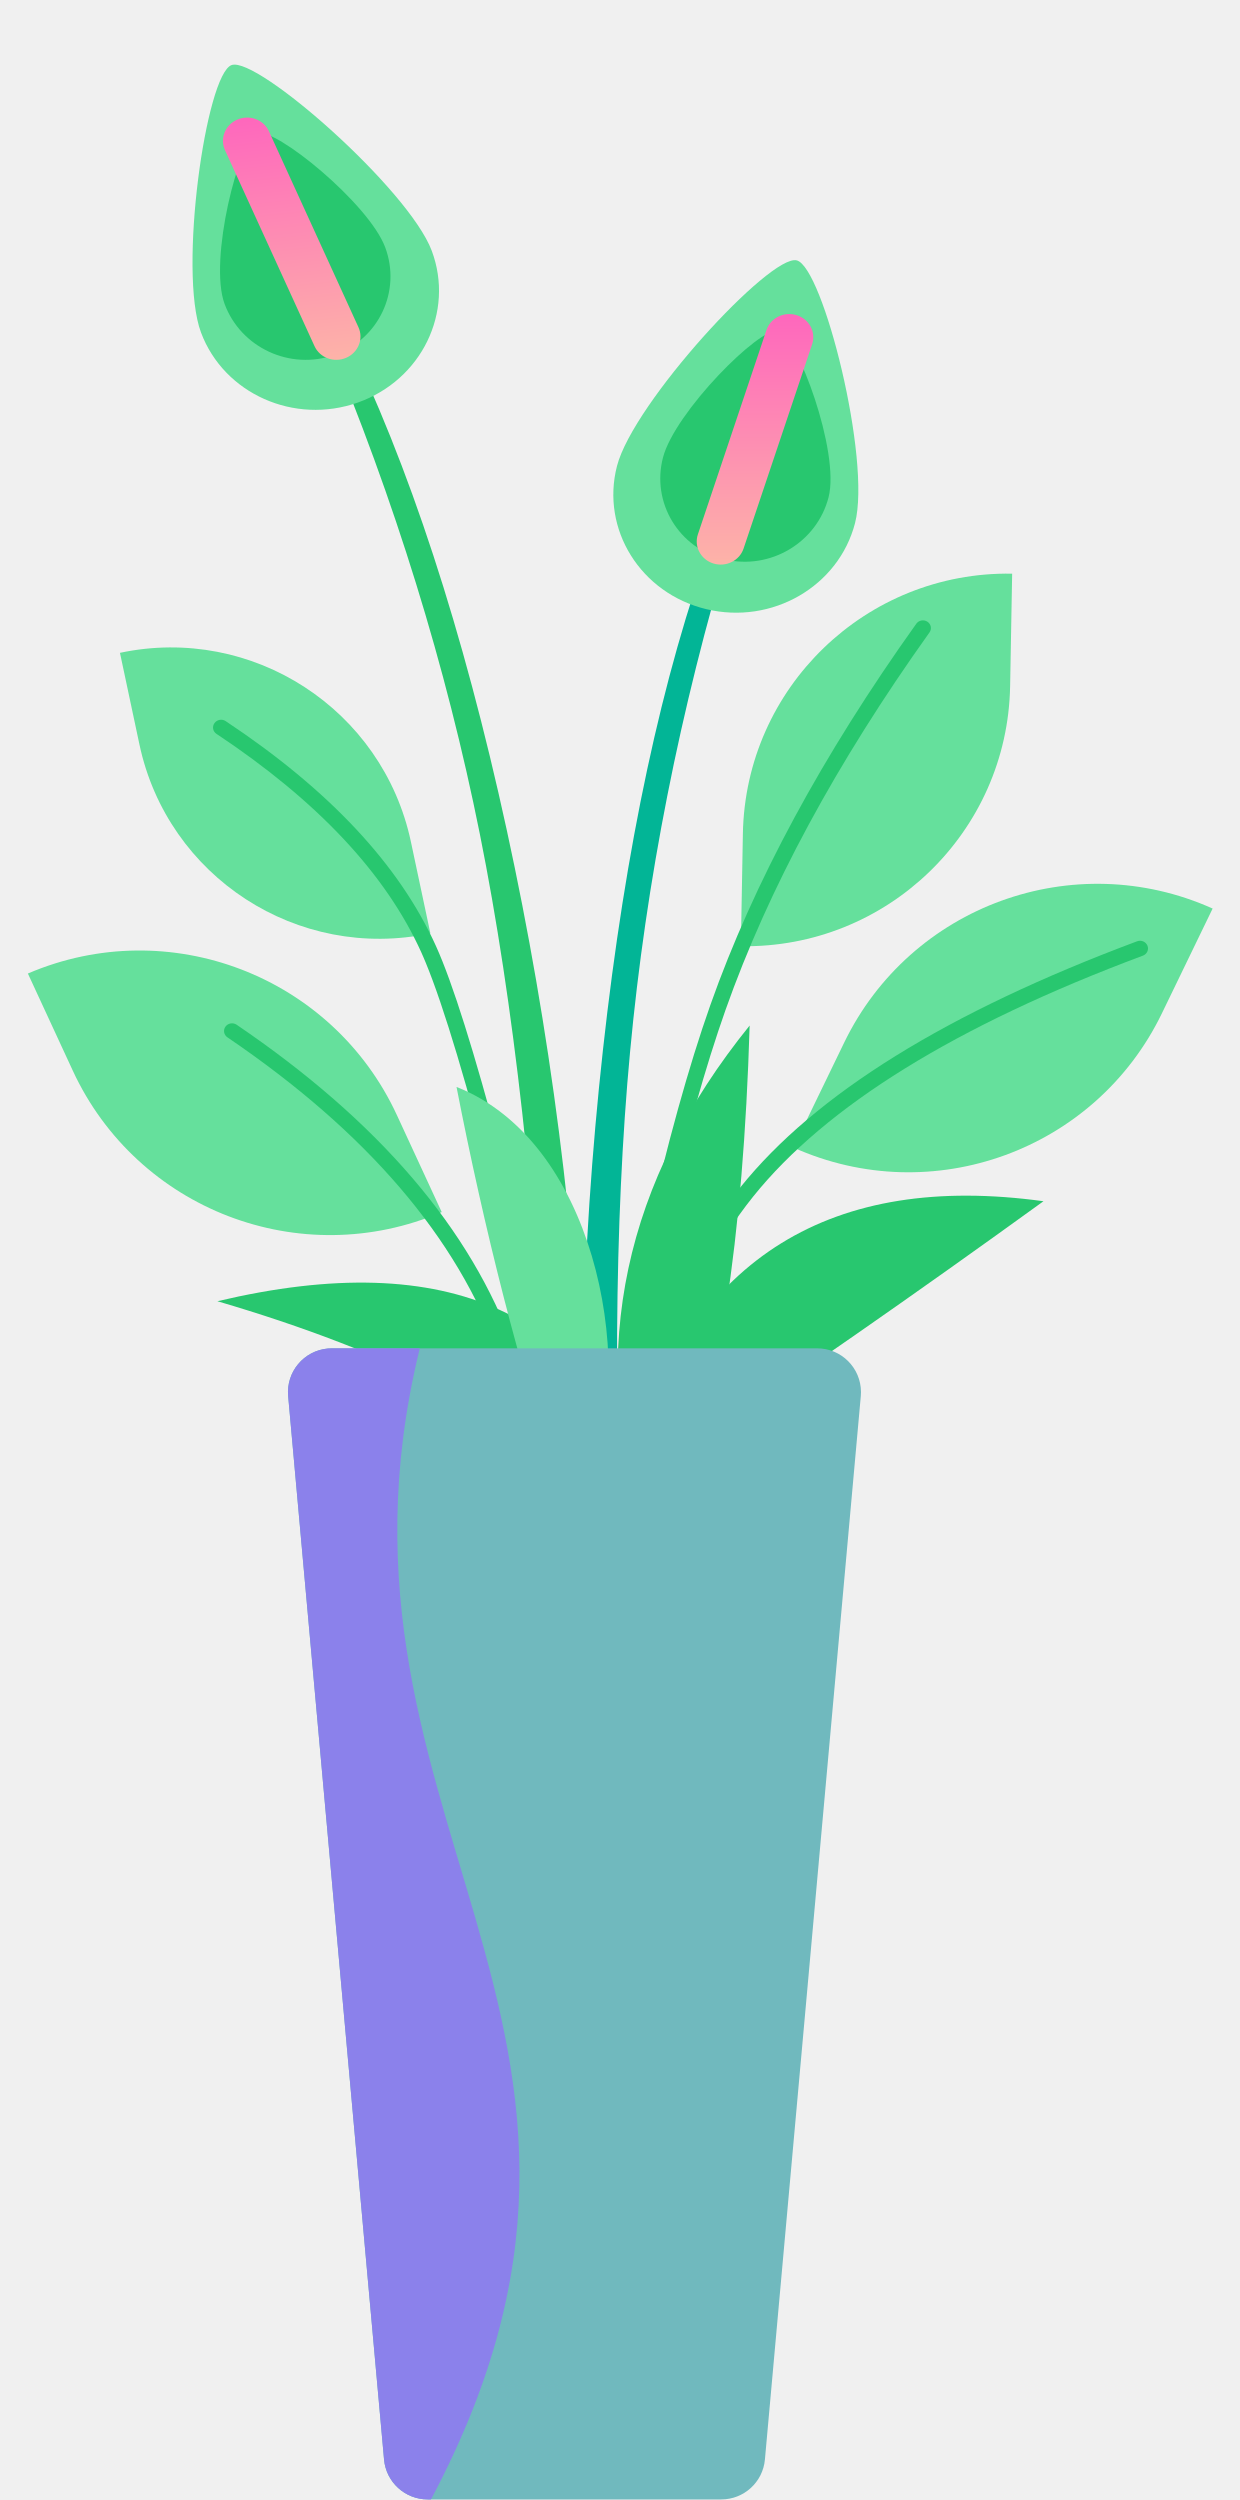
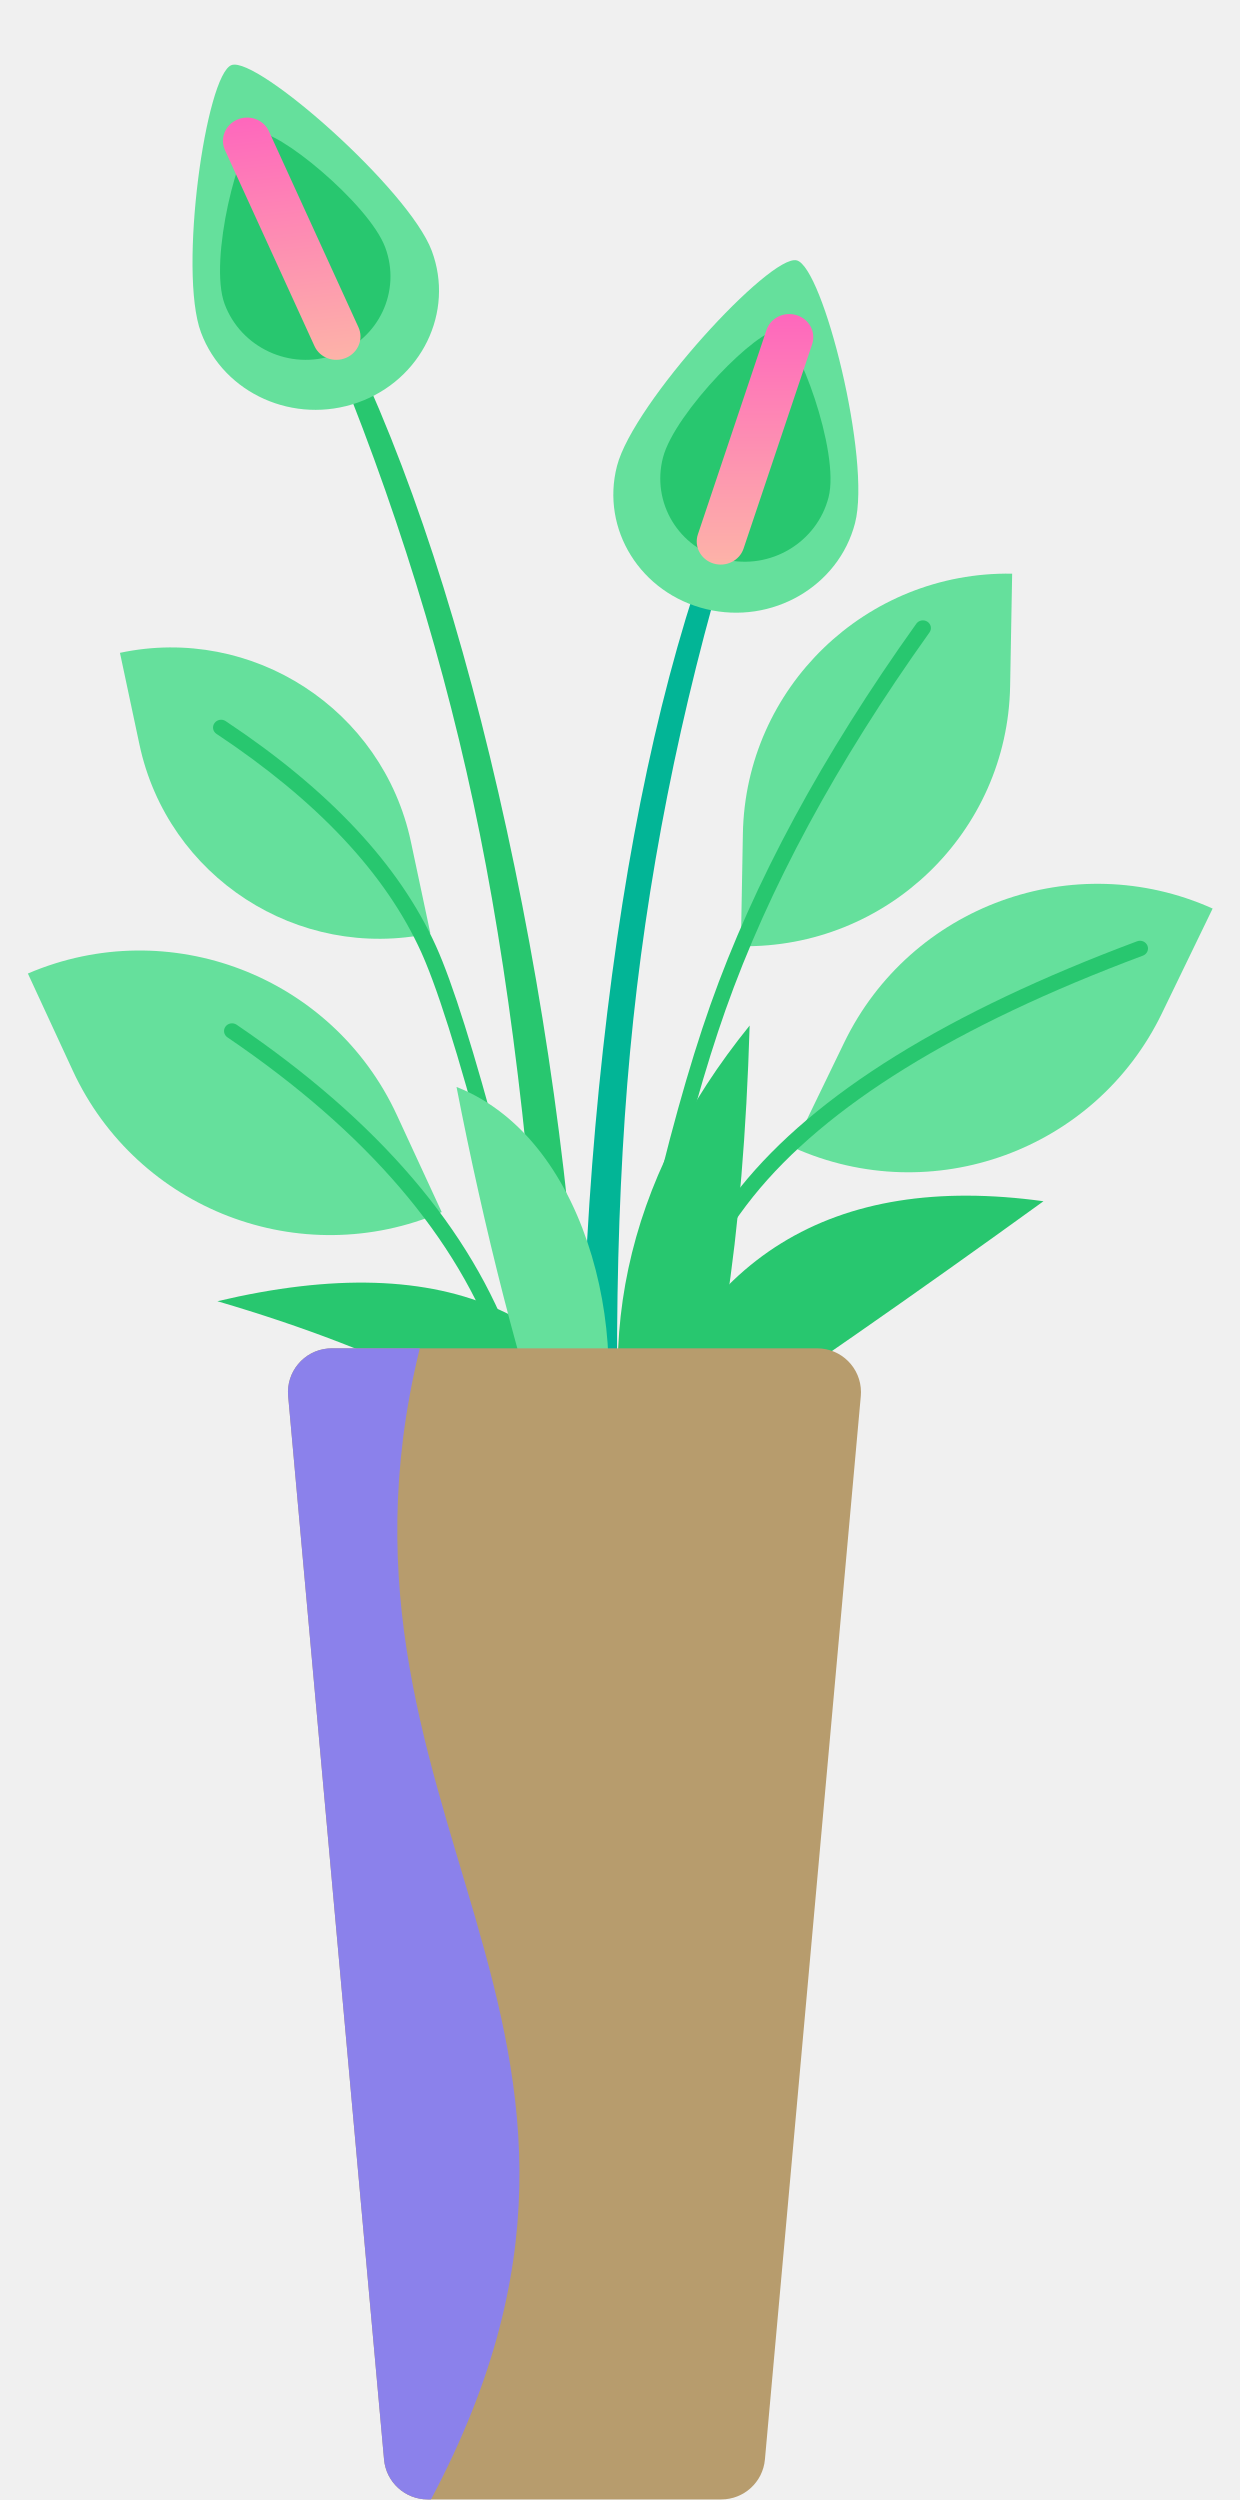
<svg xmlns="http://www.w3.org/2000/svg" xmlns:xlink="http://www.w3.org/1999/xlink" width="57px" height="115px" viewBox="0 0 57 115" version="1.1">
  <defs>
    <linearGradient x1="68.669%" y1="-6.664%" x2="68.669%" y2="100%" id="linearGradient-1">
      <stop stop-color="#FE62BE" offset="0%" />
      <stop stop-color="#FDB3A8" offset="100%" />
    </linearGradient>
    <path d="M2.263,0.023 L24.589,0.023 C25.703,0.023 26.605,0.925 26.605,2.039 C26.605,2.099 26.603,2.159 26.597,2.22 L22.186,51.139 C22.092,52.178 21.221,52.974 20.178,52.974 L6.674,52.974 C5.631,52.974 4.76,52.178 4.666,51.139 L0.255,2.22 C0.155,1.111 0.973,0.131 2.082,0.031 C2.142,0.025 2.202,0.023 2.263,0.023 Z" id="path-2" />
  </defs>
  <g id="📝-Pages-New" stroke="none" stroke-width="1" fill="none" fill-rule="evenodd">
    <g id="Pricing" transform="translate(-1146, -398)">
      <g id="Pricing-Card" transform="translate(383, 375)">
        <g id="Enterprise" transform="translate(640, 0)">
          <g id="Pot5" transform="translate(123.5, 23)">
            <g id="Group-39" transform="translate(0.5, 0)">
              <path d="M3.337,41.385 C10.396,41.482 16.095,47.179 16.195,54.238 L16.264,59.153 L16.264,59.153 C9.206,59.056 3.507,53.358 3.407,46.3 L3.337,41.385 L3.337,41.385 Z" id="Rectangle" fill="#65E09C" transform="translate(9.800708, 50.26875) rotate(-24) translate(-9.800708, -50.26875) " />
              <path d="M9.461,47.717 C15.872,52.073 20.03,56.928 21.945,62.279 C23.87,67.657 24.659,76.672 24.301,89.307 C24.295,89.502 24.456,89.665 24.659,89.671 C24.862,89.676 25.031,89.522 25.037,89.326 C25.397,76.613 24.602,67.526 22.641,62.048 C20.671,56.544 16.415,51.574 9.886,47.138 C9.719,47.025 9.49,47.063 9.373,47.223 C9.256,47.383 9.295,47.604 9.461,47.717 Z" id="Path" fill="#28C76F" />
              <path d="M38.721,38.233 C45.722,38.333 51.374,43.983 51.476,50.984 L51.554,56.347 L51.554,56.347 C44.553,56.247 38.902,50.597 38.799,43.596 L38.721,38.233 L38.721,38.233 Z" id="Rectangle" fill="#65E09C" transform="translate(45.13775, 47.29002) scale(-1, 1) rotate(-25) translate(-45.13775, -47.29002) " />
              <g id="Group-88" transform="translate(16.19385, 53.14905) rotate(-12) translate(-16.19385, -53.14905) translate(9.193848, 27.64905)">
                <path d="M0.386,0.459 C6.618,0.459 11.67,5.511 11.67,11.743 L11.67,16.051 L11.67,16.051 C5.438,16.051 0.386,10.999 0.386,4.767 L0.386,0.459 L0.386,0.459 Z" id="Rectangle" fill="#65E09C" />
                <path d="M3.952,5.026 C7.865,9.022 10.239,12.957 11.082,16.827 L11.132,17.07 L11.181,17.325 C11.97,21.624 12.427,32.558 12.546,50.084 C12.547,50.28 12.713,50.438 12.916,50.436 C13.119,50.435 13.283,50.275 13.282,50.08 L13.265,47.917 L13.24,45.414 C13.069,29.871 12.591,20.306 11.802,16.681 C10.929,12.671 8.488,8.624 4.487,4.54 C4.348,4.397 4.115,4.391 3.967,4.525 C3.819,4.659 3.813,4.884 3.952,5.026 Z" id="Path" fill="#28C76F" />
              </g>
              <path d="M33.23,26.281 C39.952,26.285 45.401,31.734 45.406,38.457 L45.409,43.633 L45.409,43.633 C38.686,43.628 33.237,38.18 33.233,31.457 L33.23,26.281 L33.23,26.281 Z" id="Rectangle" fill="#65E09C" transform="translate(39.31934, 34.9567) scale(-1, 1) rotate(-1) translate(-39.31934, -34.9567) " />
              <path d="M41.151,28.69 C36.829,34.746 33.671,40.591 31.678,46.227 C29.689,51.852 27.706,60.54 25.723,72.296 C25.691,72.489 25.827,72.671 26.028,72.703 C26.228,72.734 26.417,72.603 26.45,72.41 L26.694,70.98 L26.861,70.017 C28.7,59.504 30.539,51.649 32.375,46.455 C34.345,40.885 37.472,35.096 41.757,29.091 C41.872,28.93 41.83,28.71 41.662,28.599 C41.495,28.488 41.266,28.529 41.151,28.69 Z" id="Path" fill="#28C76F" />
              <g id="Group-87" transform="translate(25.75695, 10.32375)">
                <path d="M6.032,14.4 C3.696,20.755 2.011,28.615 0.978,37.977 C-0.054,47.34 -0.27,56.702 0.333,66.064 L2.043,66.213 C1.431,55.286 1.493,45.894 2.228,38.039 C2.963,30.184 4.517,22.329 6.887,14.474 L6.032,14.4 Z" id="Path" fill="#02B596" />
                <path d="M7.738,17.956 C10.847,17.929 13.39,15.469 13.417,12.461 C13.444,9.454 9.135,1.371 7.887,1.382 C6.638,1.392 2.184,9.551 2.157,12.559 C2.13,15.567 4.629,17.983 7.738,17.956 Z" id="Oval" fill="#65E09C" transform="translate(7.786691, 9.66887) rotate(14) translate(-7.786691, -9.66887) " />
                <path d="M7.879,15.575 C10.042,15.556 11.811,13.799 11.83,11.651 C11.85,9.502 8.606,4.764 7.738,4.771 C6.869,4.779 4.017,9.57 3.997,11.719 C3.978,13.867 5.716,15.593 7.879,15.575 Z" id="Oval" fill="#28C76F" transform="translate(7.913833, 10.17305) rotate(14) translate(-7.913833, -10.17305) " />
                <path d="M7.447,14.911 L10.601,5.513 C10.788,4.954 10.47,4.355 9.89,4.175 C9.31,3.994 8.687,4.301 8.5,4.859 L5.346,14.257 C5.159,14.816 5.477,15.415 6.057,15.596 C6.637,15.776 7.26,15.47 7.447,14.911 Z" id="Path" fill="url(#linearGradient-1)" />
              </g>
              <g id="Group-87" transform="translate(14.86104, 34.46887) scale(-1, 1) rotate(6) translate(-14.86104, -34.46887) translate(6.861037, 0.968868)">
                <path d="M6.032,14.4 C3.696,20.755 2.011,28.615 0.978,37.977 C-0.054,47.34 -0.27,56.702 0.333,66.064 L2.043,66.213 C1.431,55.286 1.493,45.894 2.228,38.039 C2.963,30.184 4.517,22.329 6.887,14.474 L6.032,14.4 Z" id="Path" fill="#28C76F" />
                <path d="M7.738,17.956 C10.847,17.929 13.39,15.469 13.417,12.461 C13.444,9.454 9.135,1.371 7.887,1.382 C6.638,1.392 2.184,9.551 2.157,12.559 C2.13,15.567 4.629,17.983 7.738,17.956 Z" id="Oval" fill="#65E09C" transform="translate(7.786691, 9.66887) rotate(14) translate(-7.786691, -9.66887) " />
                <path d="M7.879,15.575 C10.042,15.556 11.811,13.799 11.83,11.651 C11.85,9.502 8.606,4.764 7.738,4.771 C6.869,4.779 4.017,9.57 3.997,11.719 C3.978,13.867 5.716,15.593 7.879,15.575 Z" id="Oval" fill="#28C76F" transform="translate(7.913833, 10.17305) rotate(14) translate(-7.913833, -10.17305) " />
                <path d="M7.447,14.911 L10.601,5.513 C10.788,4.954 10.47,4.355 9.89,4.175 C9.31,3.994 8.687,4.301 8.5,4.859 L5.346,14.257 C5.159,14.816 5.477,15.415 6.057,15.596 C6.637,15.776 7.26,15.47 7.447,14.911 Z" id="Path" fill="url(#linearGradient-1)" />
              </g>
              <path d="M51.307,43.299 C42.582,46.559 36.498,50.327 33.057,54.616 C29.618,58.905 27.345,65.556 26.224,74.572 C26.199,74.766 26.343,74.942 26.545,74.966 C26.747,74.989 26.93,74.85 26.954,74.656 C28.061,65.756 30.295,59.22 33.64,55.049 C36.985,50.879 42.962,47.177 51.573,43.96 C51.763,43.889 51.857,43.684 51.783,43.501 C51.71,43.319 51.497,43.228 51.307,43.299 Z" id="Path" fill="#28C76F" />
            </g>
            <path d="M29.5,69 C26.806,60.383 20.139,57.335 9.5,59.856 C17.466,62.193 23.479,65.241 27.542,69 L29.5,69 Z" id="Path-151" fill="#28C76F" />
            <path d="M47.5,67 C44.577,57.83 38.243,53.916 28.5,55.257 C34.418,59.539 40.043,63.453 45.375,67 L47.5,67 Z" id="Path-151" fill="#28C76F" transform="translate(38, 61) scale(-1, 1) translate(-38, -61) " />
            <path d="M24.862,68.608 C25.677,59.971 30.107,53.417 38.15,48.948 C34.189,57.968 30.338,64.427 26.595,68.326 L24.862,68.608 Z" id="Path-151" fill="#28C76F" transform="translate(31.50572, 58.77819) rotate(-22) translate(-31.50572, -58.77819) " />
            <path d="M25.149,68 C23.452,63.201 21.764,56.498 20.5,50 C26.751,52.46 28.758,62.263 26.751,68 L25.149,68 Z" id="Path-114" fill="#65E09C" />
            <g id="Group" transform="translate(12.5, 62)">
              <mask id="mask-3" fill="white">
                <use xlink:href="#path-2" />
              </mask>
-               <use id="Rectangle" fill="#70B9BE" xlink:href="#path-2" />
+               <use id="Rectangle" fill="#B79C6D" xlink:href="#path-2" />
              <path d="M-3.316,-0.938 L6.559,-0.938 C0.44,21.575 18.86,30.956 6.559,53.469 L-3.316,53.469 L-3.316,-0.938 Z" id="Rectangle" fill="#8B81EB" mask="url(#mask-3)" />
            </g>
          </g>
        </g>
      </g>
    </g>
  </g>
</svg>
